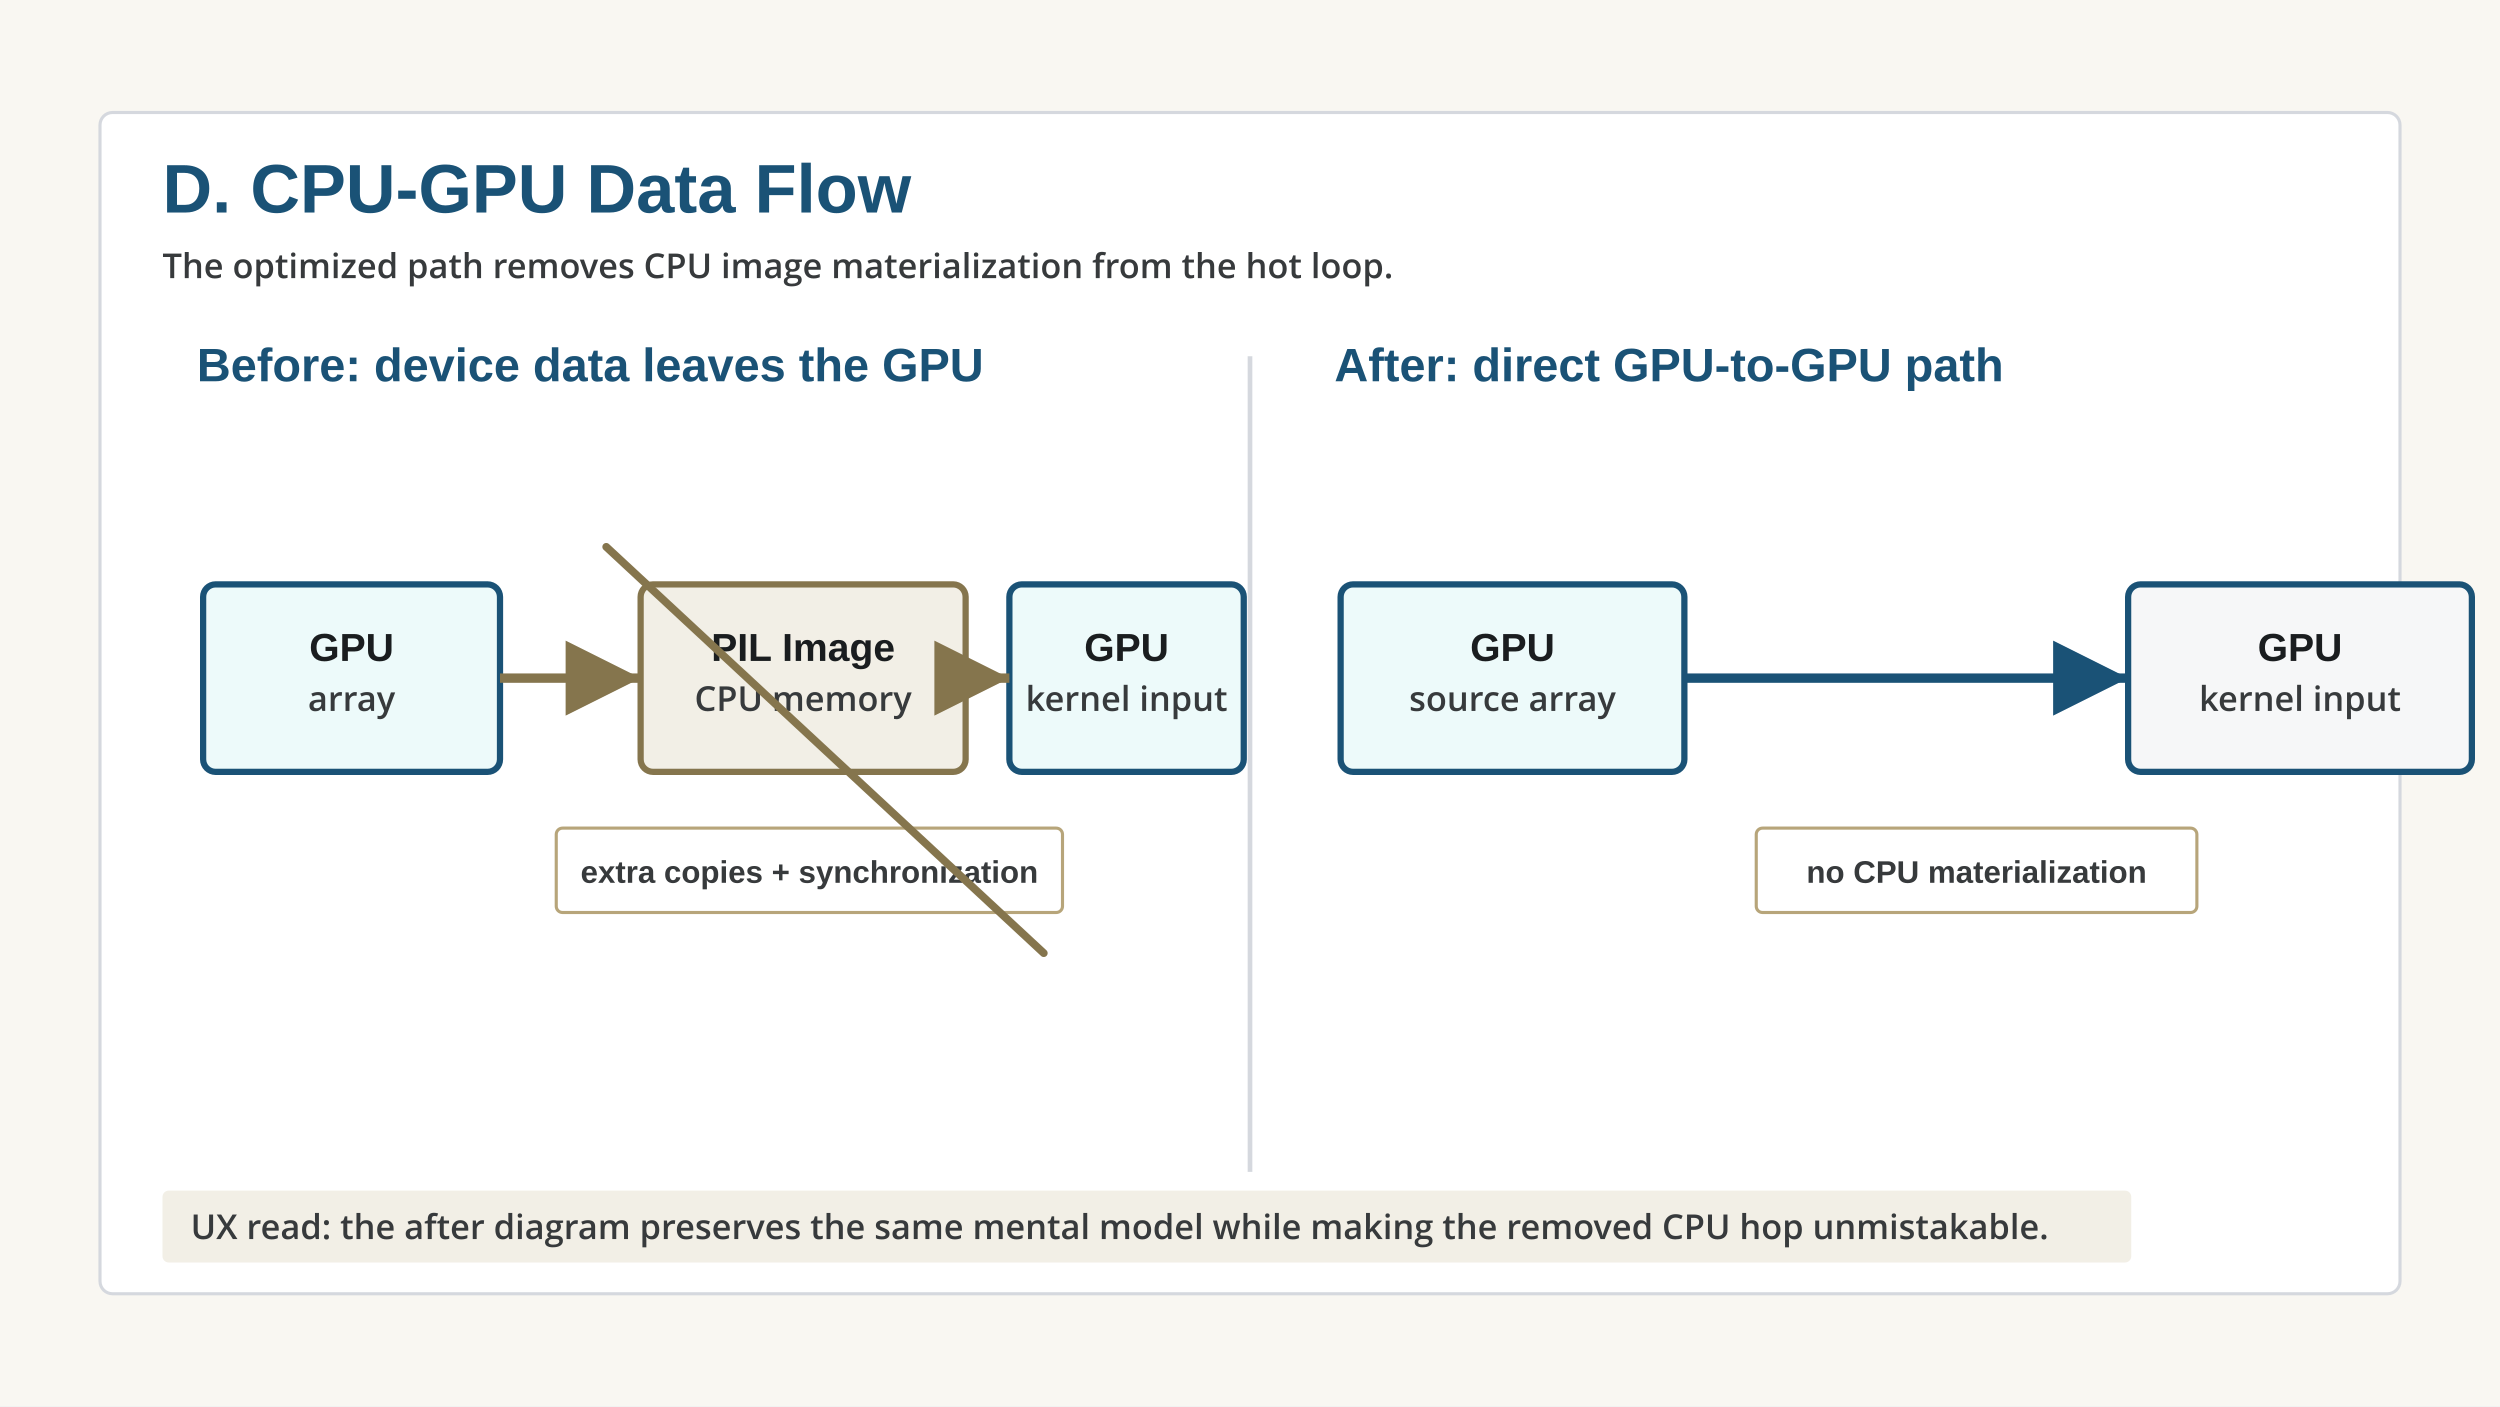
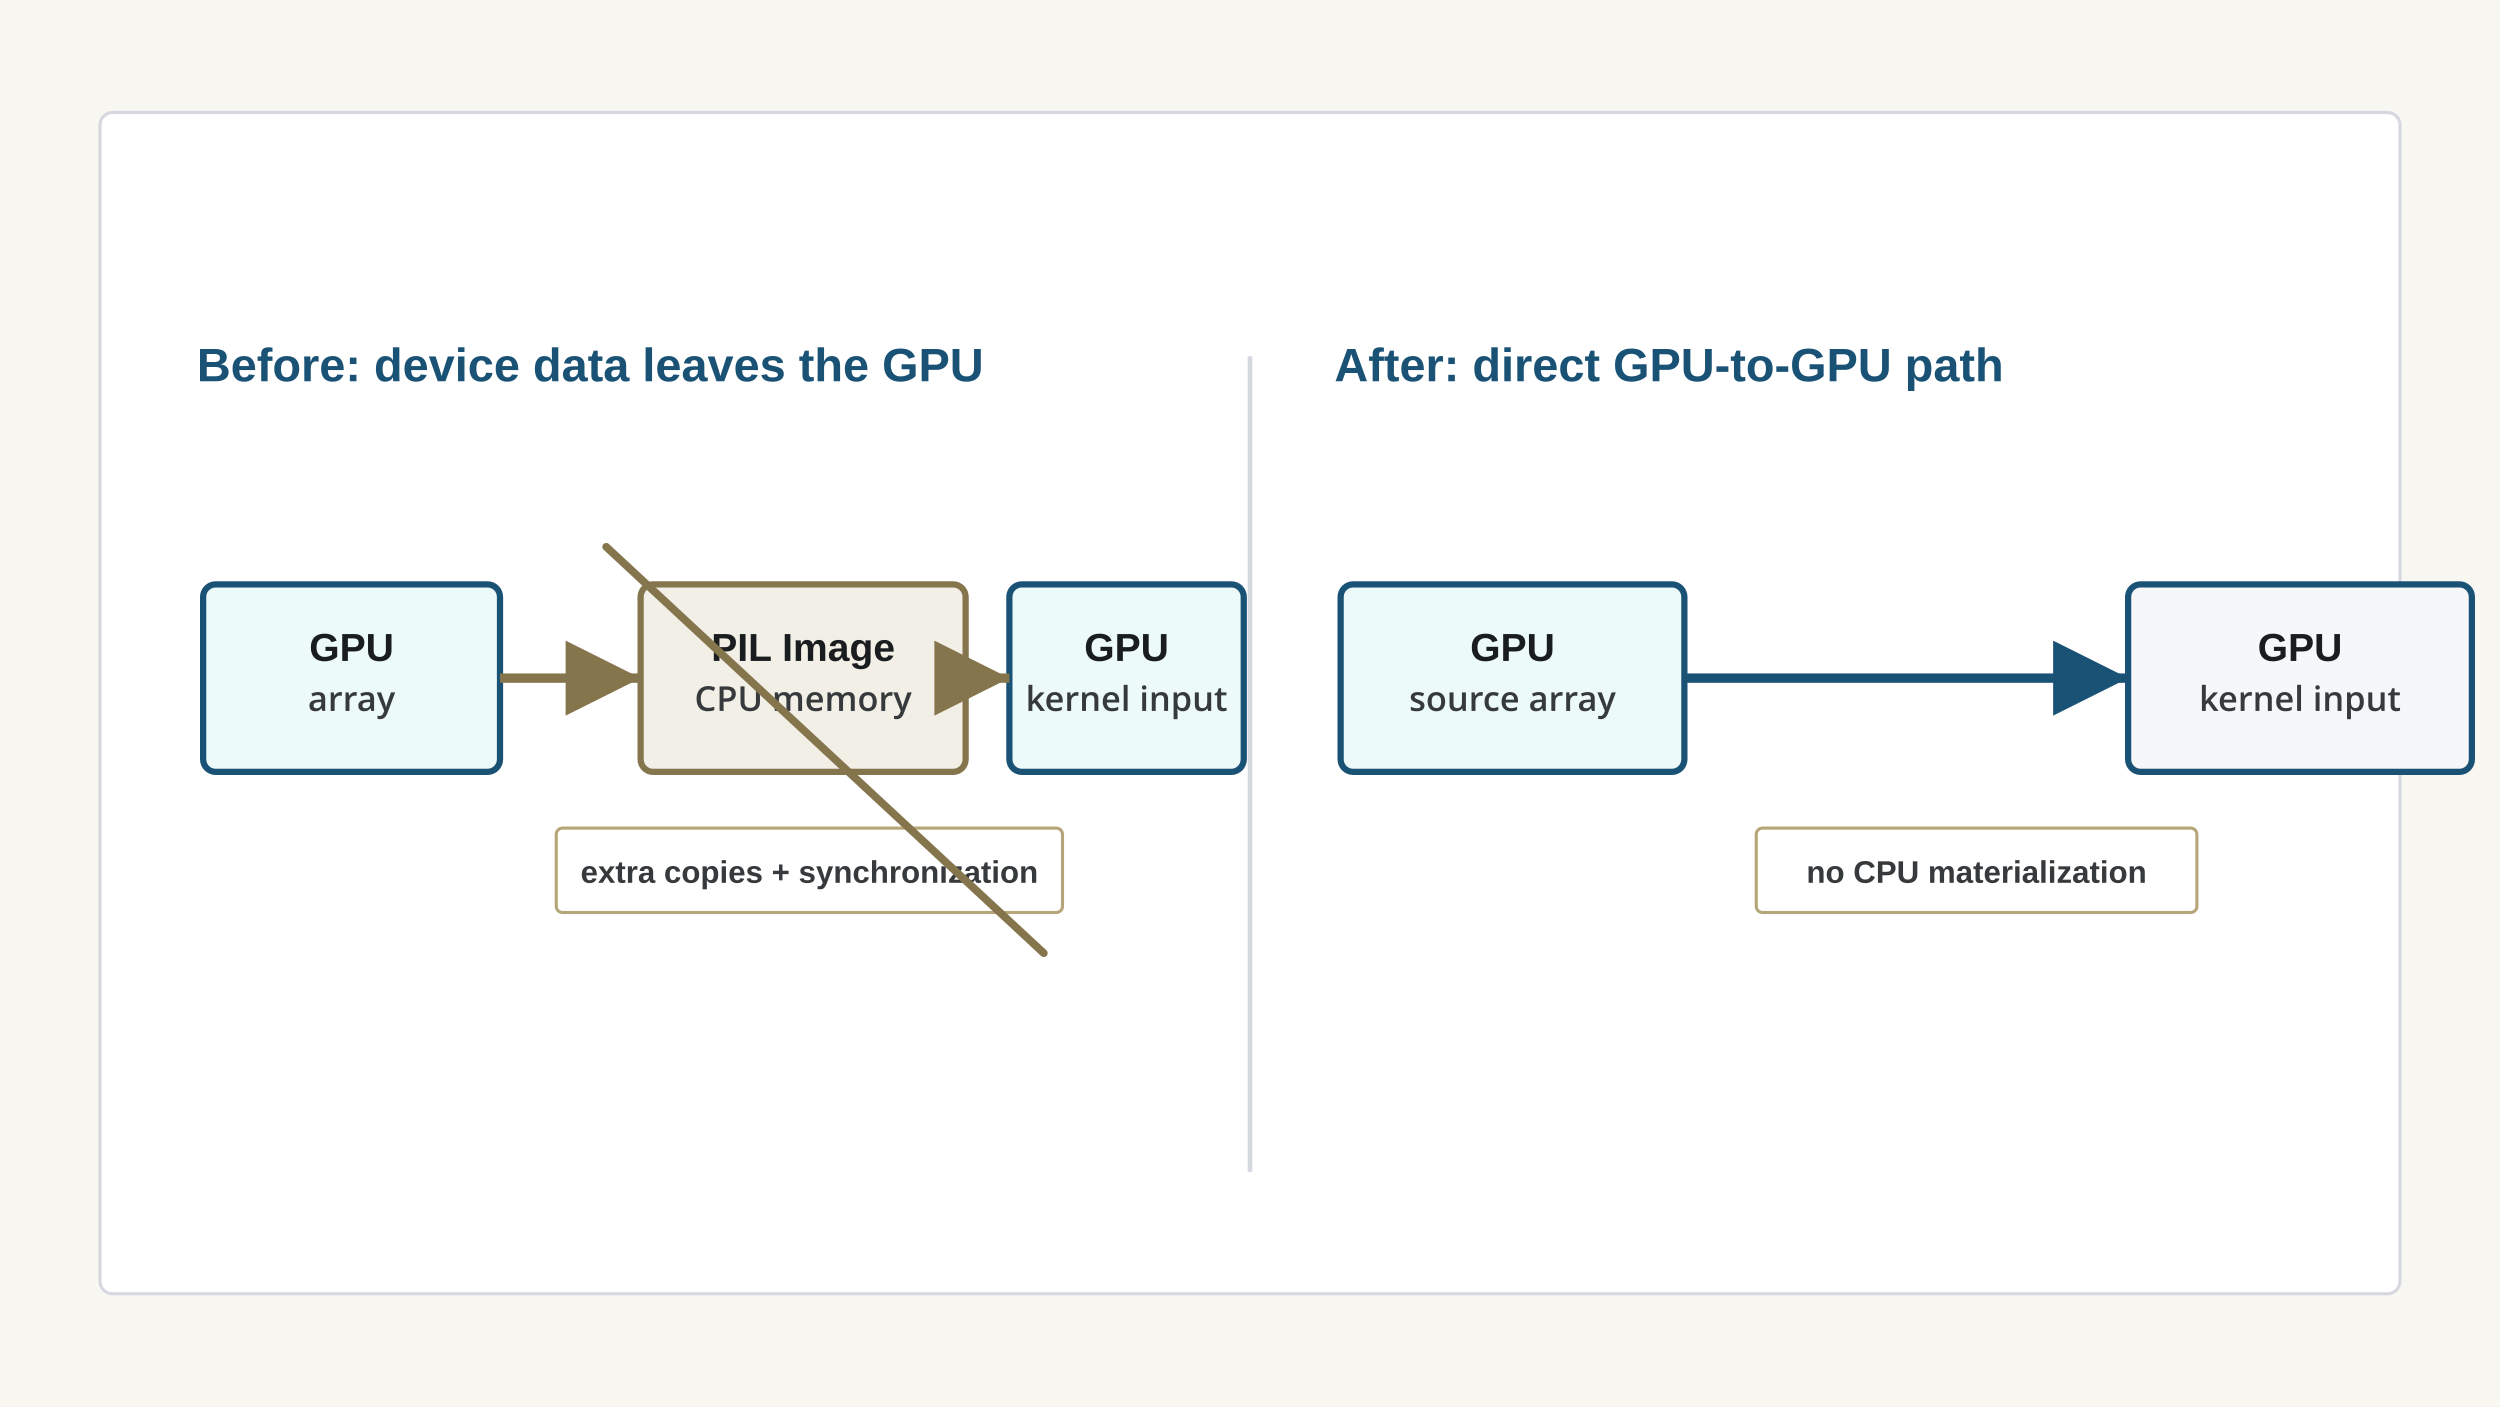
<svg xmlns="http://www.w3.org/2000/svg" viewBox="0 0 1600 900" role="img" aria-labelledby="title desc">
  <defs>
    <marker id="arrow" viewBox="0 0 12 12" refX="10" refY="6" markerWidth="12" markerHeight="12" orient="auto">
      <path d="M2 2 L10 6 L2 10 Z" fill="#1A5276" />
    </marker>
    <marker id="arrowGold" viewBox="0 0 12 12" refX="10" refY="6" markerWidth="12" markerHeight="12" orient="auto">
      <path d="M2 2 L10 6 L2 10 Z" fill="#85754d" />
    </marker>
    <style>
      .bg{fill:#f9f7f2}.panel{fill:#fff;stroke:#d5d8de;stroke-width:2}.title{font-family:"Encode Sans",Arial,sans-serif;font-size:44px;font-weight:800;fill:#1A5276}.small{font-family:"Open Sans",Arial,sans-serif;font-size:22px;font-weight:600;fill:#373a3c}.lane-title{font-family:"Encode Sans",Arial,sans-serif;font-size:30px;font-weight:800;fill:#1A5276}.label{font-family:"Encode Sans",Arial,sans-serif;font-size:25px;font-weight:700;fill:#1a1d1f}.chip{fill:#f6f7f8;stroke:#1A5276;stroke-width:4}.cpu{fill:#f2efe6;stroke:#85754d;stroke-width:4}.gpu{fill:#edfafa;stroke:#1A5276;stroke-width:4}.flow{stroke:#1A5276;stroke-width:6;fill:none;marker-end:url(#arrow)}.detour{stroke:#85754d;stroke-width:6;fill:none;marker-end:url(#arrowGold)}.cut{stroke:#85754d;stroke-width:5;stroke-linecap:round}.badge{fill:#fff;stroke:#b7a57a;stroke-width:2}.badge-text{font-family:"Encode Sans",Arial,sans-serif;font-size:20px;font-weight:700;fill:#373a3c}.divider{stroke:#d5d8de;stroke-width:3}
    </style>
  </defs>
  <rect class="bg" width="1600" height="900" />
  <rect class="panel" x="64" y="72" width="1472" height="756" rx="8" />
-   <text class="title" x="104" y="136">D. CPU-GPU Data Flow</text>
-   <text class="small" x="104" y="178">The optimized path removes CPU image materialization from the hot loop.</text>
  <line class="divider" x1="800" y1="228" x2="800" y2="750" />
  <g transform="translate(126 244)">
    <text class="lane-title" x="0" y="0">Before: device data leaves the GPU</text>
    <rect class="gpu" x="4" y="130" width="190" height="120" rx="8" />
    <text class="label" x="99" y="179" text-anchor="middle">GPU</text>
    <text class="small" x="99" y="211" text-anchor="middle">array</text>
    <rect class="cpu" x="284" y="130" width="208" height="120" rx="8" />
    <text class="label" x="388" y="179" text-anchor="middle">PIL Image</text>
    <text class="small" x="388" y="211" text-anchor="middle">CPU memory</text>
    <rect class="gpu" x="520" y="130" width="150" height="120" rx="8" />
    <text class="label" x="595" y="179" text-anchor="middle">GPU</text>
    <text class="small" x="595" y="211" text-anchor="middle">kernel input</text>
    <path class="detour" d="M194 190 H284" />
    <path class="detour" d="M492 190 H520" />
    <rect class="badge" x="230" y="286" width="324" height="54" rx="4" />
    <text class="badge-text" x="392" y="321" text-anchor="middle">extra copies + synchronization</text>
    <path class="cut" d="M262 106 L542 366" />
  </g>
  <g transform="translate(854 244)">
    <text class="lane-title" x="0" y="0">After: direct GPU-to-GPU path</text>
    <rect class="gpu" x="4" y="130" width="220" height="120" rx="8" />
    <text class="label" x="114" y="179" text-anchor="middle">GPU</text>
    <text class="small" x="114" y="211" text-anchor="middle">source array</text>
    <rect class="chip" x="508" y="130" width="220" height="120" rx="8" />
    <text class="label" x="618" y="179" text-anchor="middle">GPU</text>
    <text class="small" x="618" y="211" text-anchor="middle">kernel input</text>
    <path class="flow" d="M224 190 H508" />
    <rect class="badge" x="270" y="286" width="282" height="54" rx="4" />
    <text class="badge-text" x="411" y="321" text-anchor="middle">no CPU materialization</text>
  </g>
-   <g transform="translate(104 762)">
-     <rect x="0" y="0" width="1260" height="46" rx="4" fill="#f2efe6" />
-     <text class="small" x="18" y="31">UX read: the after diagram preserves the same mental model while making the removed CPU hop unmistakable.</text>
-   </g>
</svg>
